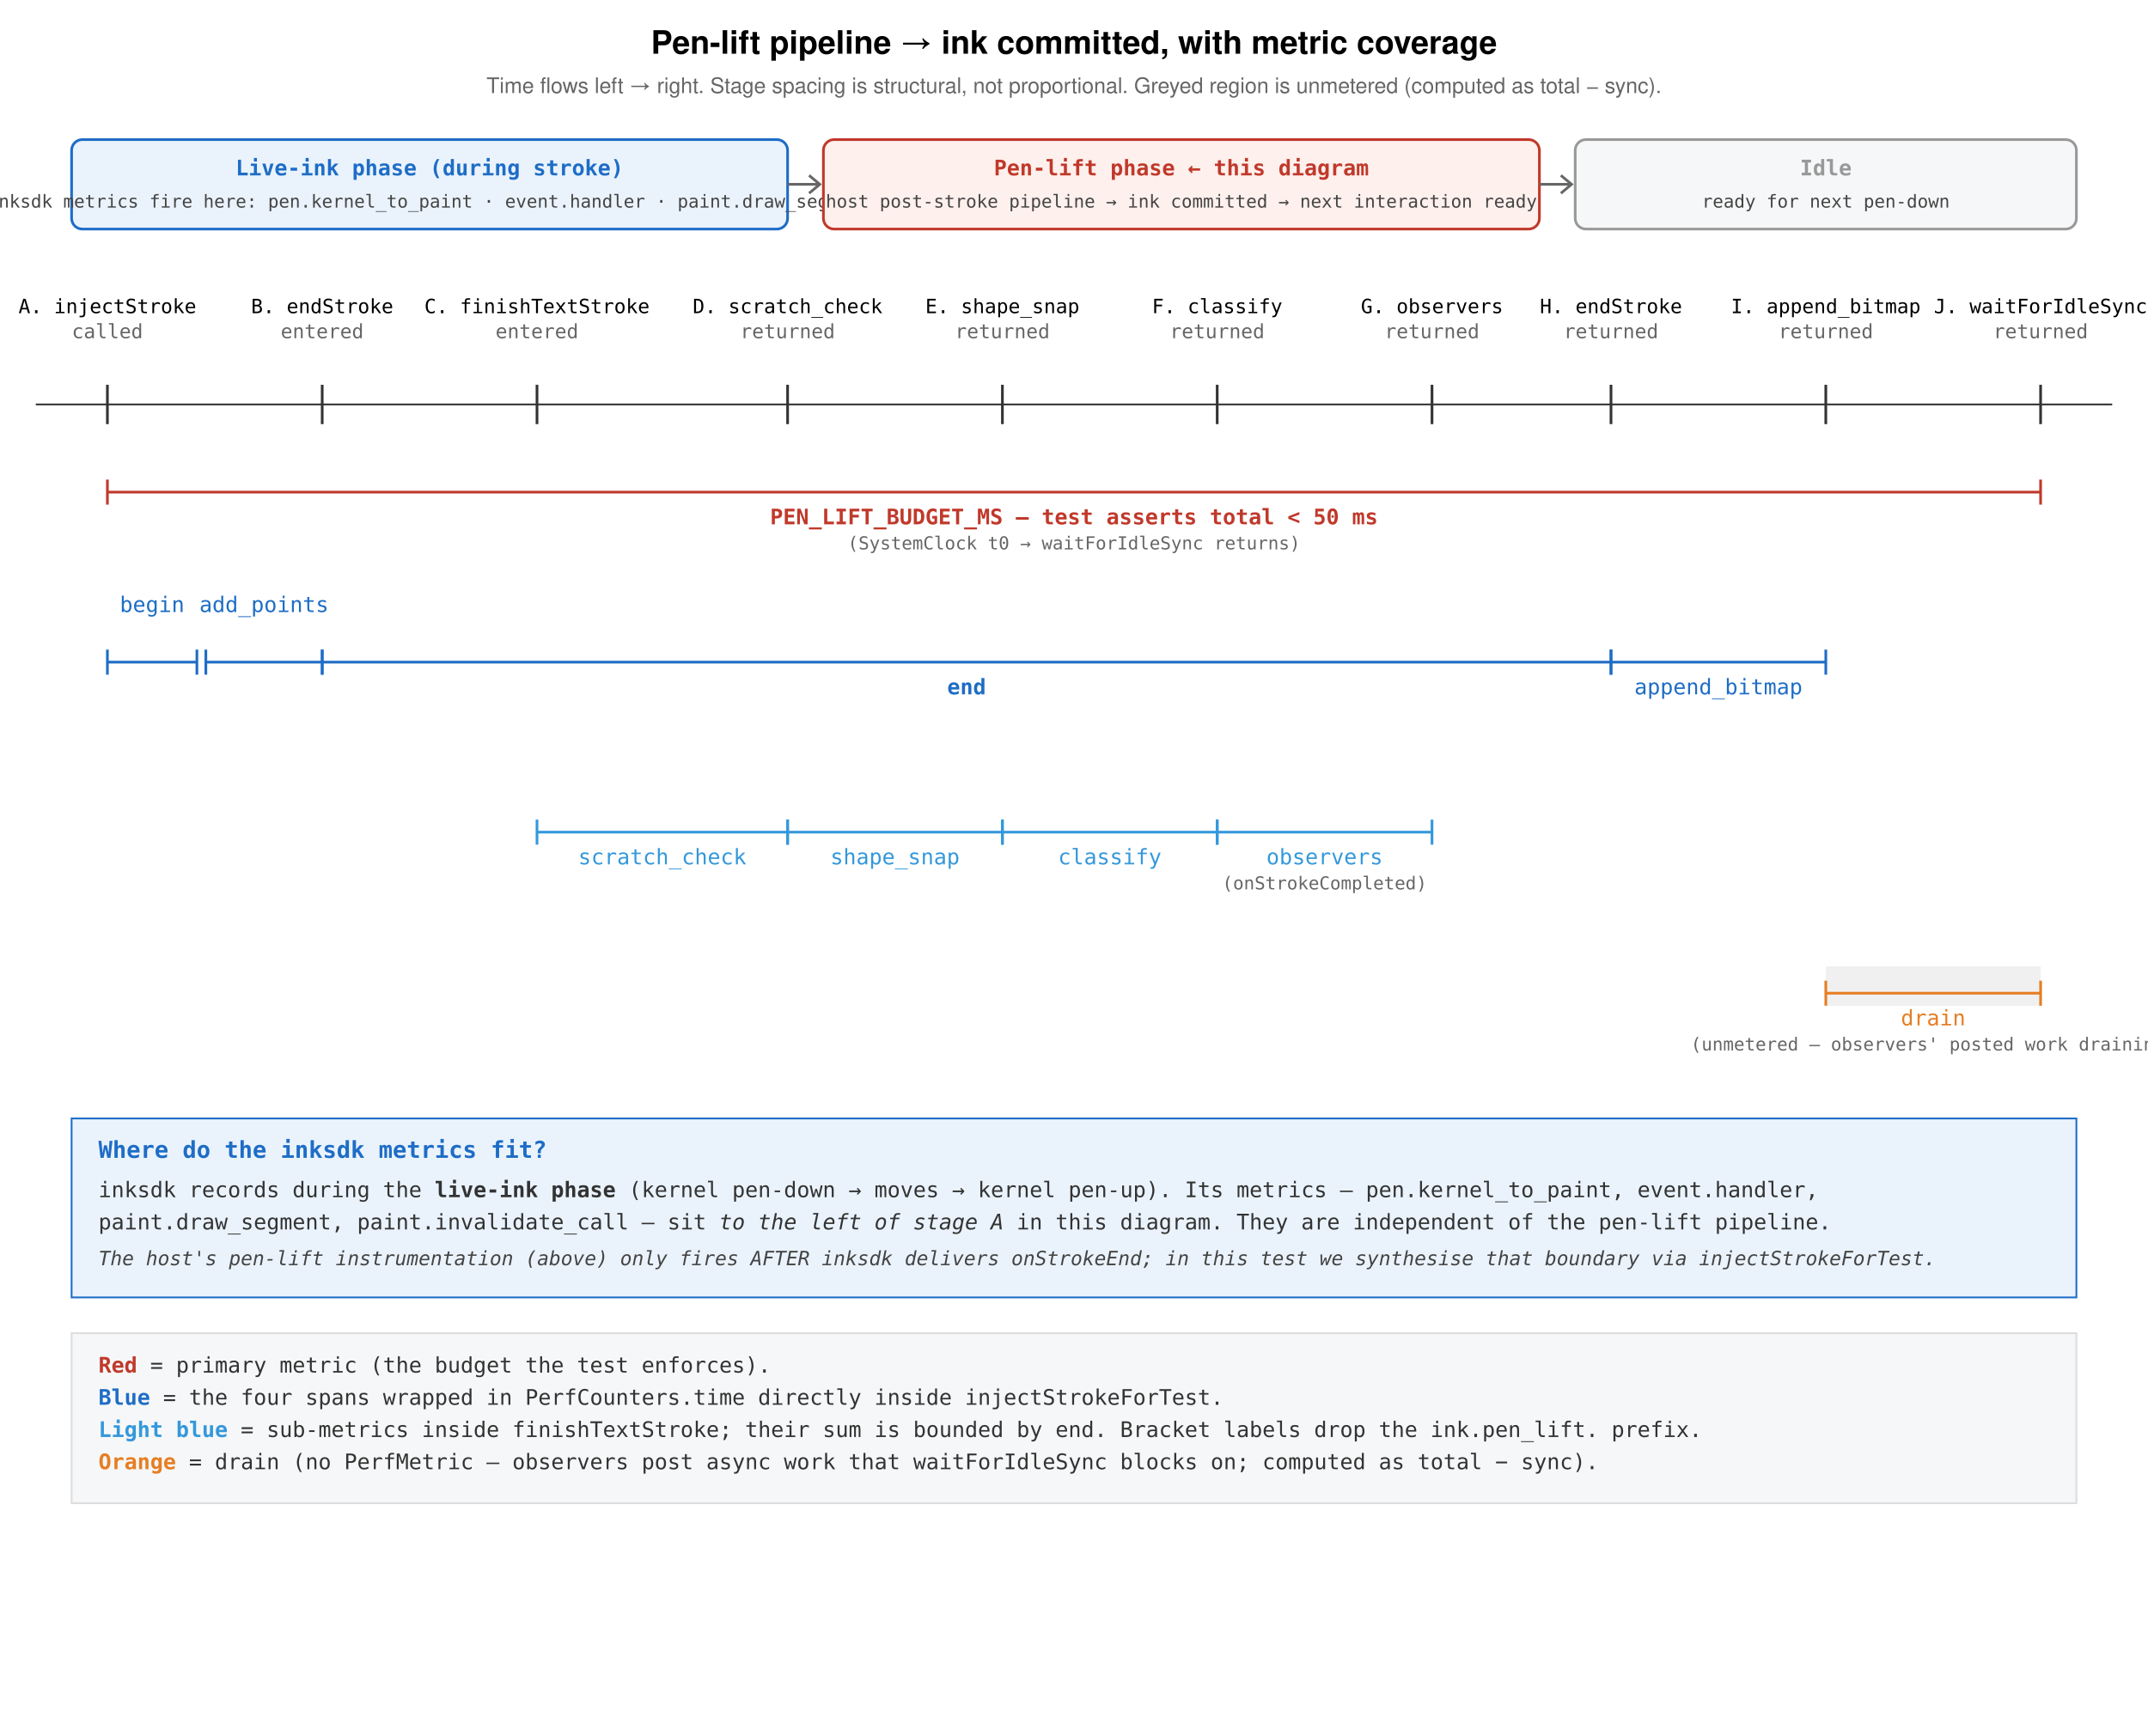
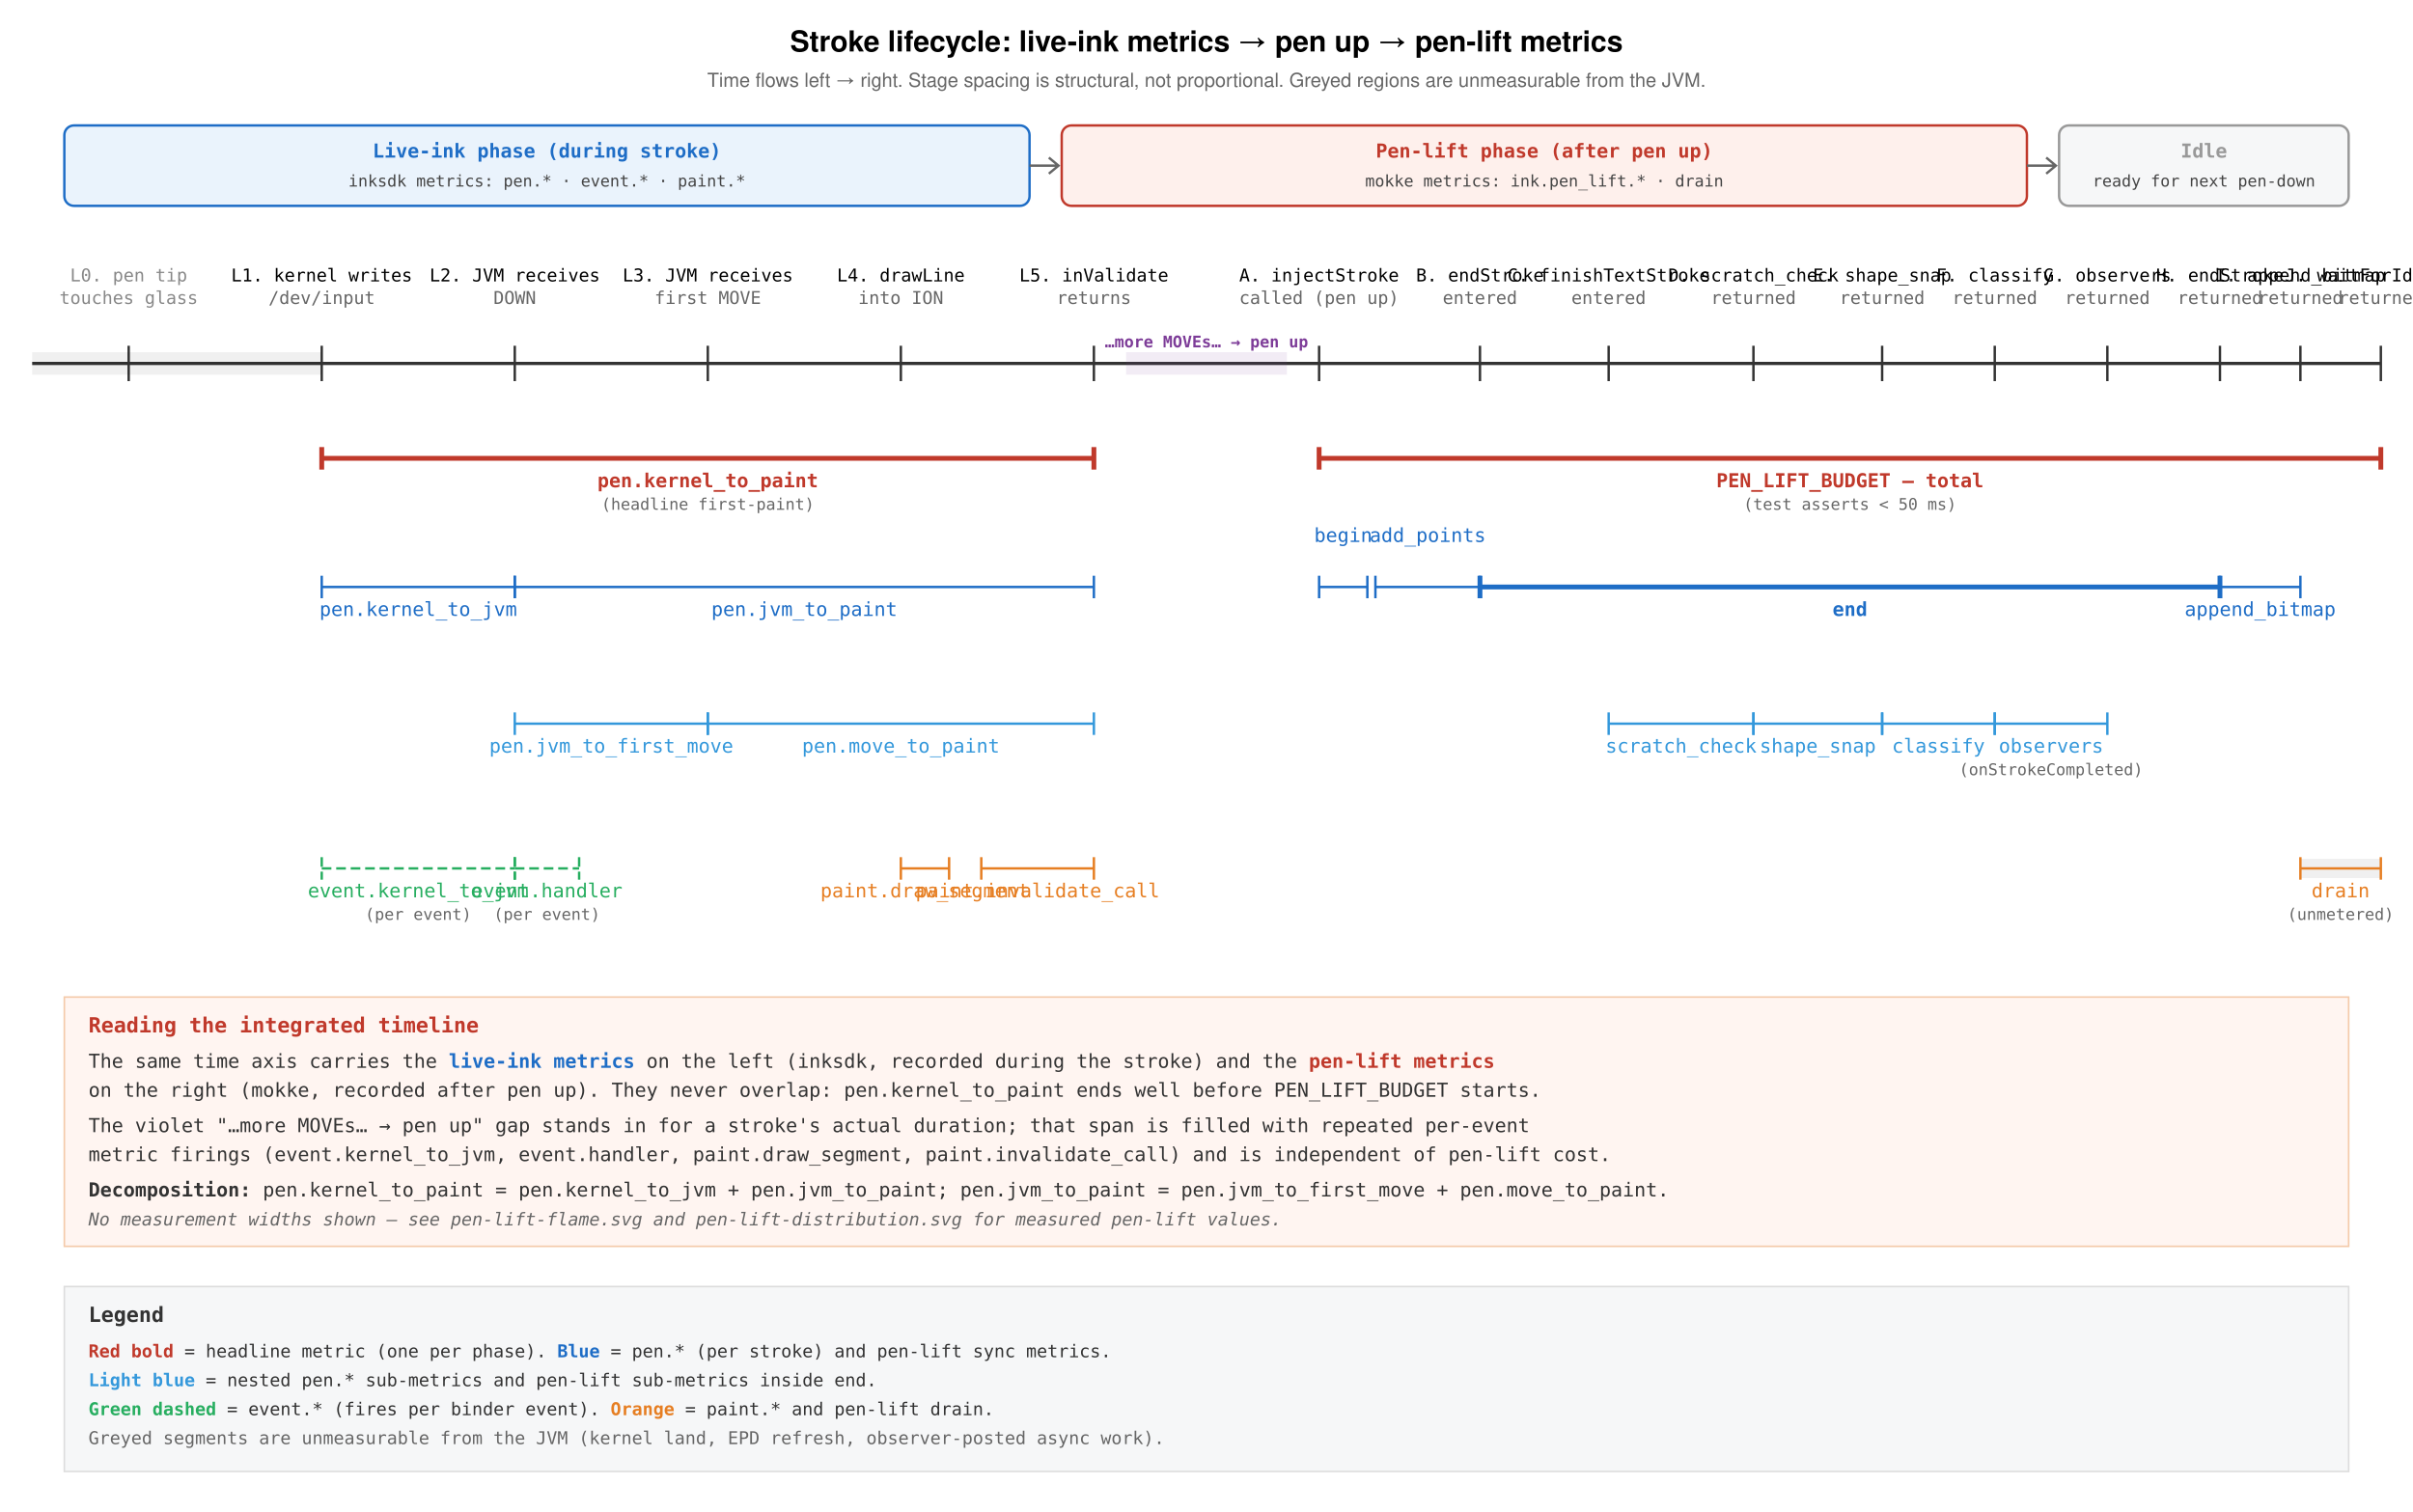
- <svg xmlns="http://www.w3.org/2000/svg" viewBox="0 0 1200 970" font-family="ui-monospace, SFMono-Regular, Menlo, monospace" font-size="13">
-   <text x="600.0" y="30" text-anchor="middle" font-size="18" font-weight="700" font-family="system-ui, Helvetica, sans-serif">Pen-lift pipeline → ink committed, with metric coverage</text>
-   <text x="600.0" y="52" text-anchor="middle" font-size="12" fill="#666" font-family="system-ui, Helvetica, sans-serif">Time flows left → right. Stage spacing is structural, not proportional. Greyed region is unmetered (computed as total − sync).</text>
-   <rect x="40" y="78" width="400" height="50" rx="6" ry="6" fill="#eaf3fc" stroke="#1e6dc6" stroke-width="1.5" />
-   <text x="240.0" y="98" text-anchor="middle" font-size="12" font-weight="700" fill="#1e6dc6">Live-ink phase (during stroke)</text>
-   <text x="240.0" y="116" text-anchor="middle" font-size="10" fill="#444">inksdk metrics fire here:  pen.kernel_to_paint · event.handler · paint.draw_segment</text>
-   <rect x="460" y="78" width="400" height="50" rx="6" ry="6" fill="#fef0ec" stroke="#c0392b" stroke-width="1.5" />
-   <text x="660.0" y="98" text-anchor="middle" font-size="12" font-weight="700" fill="#c0392b">Pen-lift phase  ← this diagram</text>
-   <text x="660.0" y="116" text-anchor="middle" font-size="10" fill="#444">host post-stroke pipeline → ink committed → next interaction ready</text>
-   <rect x="880" y="78" width="280" height="50" rx="6" ry="6" fill="#f6f7f8" stroke="#999" stroke-width="1.5" />
-   <text x="1020.0" y="98" text-anchor="middle" font-size="12" font-weight="700" fill="#999">Idle</text>
-   <text x="1020.0" y="116" text-anchor="middle" font-size="10" fill="#444">ready for next pen-down</text>
-   <path d="M 440 103.0 l 18 0 m -6 -5 l 6 5 -6 5" stroke="#666" stroke-width="1.5" fill="none" />
-   <path d="M 860 103.0 l 18 0 m -6 -5 l 6 5 -6 5" stroke="#666" stroke-width="1.5" fill="none" />
+ <svg xmlns="http://www.w3.org/2000/svg" viewBox="0 0 1500 940" font-family="ui-monospace, SFMono-Regular, Menlo, monospace" font-size="13">
+   <text x="750.0" y="32" text-anchor="middle" font-size="18" font-weight="700" font-family="system-ui, Helvetica, sans-serif">Stroke lifecycle: live-ink metrics → pen up → pen-lift metrics</text>
+   <text x="750.0" y="54" text-anchor="middle" font-size="12" fill="#666" font-family="system-ui, Helvetica, sans-serif">Time flows left → right. Stage spacing is structural, not proportional. Greyed regions are unmeasurable from the JVM.</text>
+   <rect x="40" y="78" width="600" height="50" rx="6" ry="6" fill="#eaf3fc" stroke="#1e6dc6" stroke-width="1.5" />
+   <text x="340.0" y="98" text-anchor="middle" font-size="12" font-weight="700" fill="#1e6dc6">Live-ink phase (during stroke)</text>
+   <text x="340.0" y="116" text-anchor="middle" font-size="10" fill="#444">inksdk metrics: pen.* · event.* · paint.*</text>
+   <rect x="660" y="78" width="600" height="50" rx="6" ry="6" fill="#fef0ec" stroke="#c0392b" stroke-width="1.5" />
+   <text x="960.0" y="98" text-anchor="middle" font-size="12" font-weight="700" fill="#c0392b">Pen-lift phase (after pen up)</text>
+   <text x="960.0" y="116" text-anchor="middle" font-size="10" fill="#444">mokke metrics: ink.pen_lift.* · drain</text>
+   <rect x="1280" y="78" width="180" height="50" rx="6" ry="6" fill="#f6f7f8" stroke="#999" stroke-width="1.5" />
+   <text x="1370.0" y="98" text-anchor="middle" font-size="12" font-weight="700" fill="#999">Idle</text>
+   <text x="1370.0" y="116" text-anchor="middle" font-size="10" fill="#444">ready for next pen-down</text>
+   <path d="M 640 103 l 18 0 m -6 -5 l 6 5 -6 5" stroke="#666" stroke-width="1.5" fill="none" />
+   <path d="M 1260 103 l 18 0 m -6 -5 l 6 5 -6 5" stroke="#666" stroke-width="1.5" fill="none" />
  <g font-size="11" text-anchor="middle">
-     <text x="60" y="175">A. injectStroke</text>
-     <text x="60" y="189" fill="#666">called</text>
-     <text x="180" y="175">B. endStroke</text>
-     <text x="180" y="189" fill="#666">entered</text>
-     <text x="300" y="175">C. finishTextStroke</text>
-     <text x="300" y="189" fill="#666">entered</text>
-     <text x="440" y="175">D. scratch_check</text>
-     <text x="440" y="189" fill="#666">returned</text>
-     <text x="560" y="175">E. shape_snap</text>
-     <text x="560" y="189" fill="#666">returned</text>
-     <text x="680" y="175">F. classify</text>
-     <text x="680" y="189" fill="#666">returned</text>
-     <text x="800" y="175">G. observers</text>
-     <text x="800" y="189" fill="#666">returned</text>
-     <text x="900" y="175">H. endStroke</text>
-     <text x="900" y="189" fill="#666">returned</text>
-     <text x="1020" y="175">I. append_bitmap</text>
-     <text x="1020" y="189" fill="#666">returned</text>
-     <text x="1140" y="175">J. waitForIdleSync</text>
-     <text x="1140" y="189" fill="#666">returned</text>
+     <text x="80" y="175" fill="#888">L0. pen tip</text>
+     <text x="80" y="189" fill="#888">touches glass</text>
+     <text x="200" y="175">L1. kernel writes</text>
+     <text x="200" y="189" fill="#666">/dev/input</text>
+     <text x="320" y="175">L2. JVM receives</text>
+     <text x="320" y="189" fill="#666">DOWN</text>
+     <text x="440" y="175">L3. JVM receives</text>
+     <text x="440" y="189" fill="#666">first MOVE</text>
+     <text x="560" y="175">L4. drawLine</text>
+     <text x="560" y="189" fill="#666">into ION</text>
+     <text x="680" y="175">L5. inValidate</text>
+     <text x="680" y="189" fill="#666">returns</text>
+     <text x="820" y="175">A. injectStroke</text>
+     <text x="820" y="189" fill="#666">called (pen up)</text>
+     <text x="920" y="175">B. endStroke</text>
+     <text x="920" y="189" fill="#666">entered</text>
+     <text x="1000" y="175">C. finishTextStroke</text>
+     <text x="1000" y="189" fill="#666">entered</text>
+     <text x="1090" y="175">D. scratch_check</text>
+     <text x="1090" y="189" fill="#666">returned</text>
+     <text x="1170" y="175">E. shape_snap</text>
+     <text x="1170" y="189" fill="#666">returned</text>
+     <text x="1240" y="175">F. classify</text>
+     <text x="1240" y="189" fill="#666">returned</text>
+     <text x="1310" y="175">G. observers</text>
+     <text x="1310" y="189" fill="#666">returned</text>
+     <text x="1380" y="175">H. endStroke</text>
+     <text x="1380" y="189" fill="#666">returned</text>
+     <text x="1430" y="175">I. append_bitmap</text>
+     <text x="1430" y="189" fill="#666">returned</text>
+     <text x="1480" y="175">J. waitForIdleSync</text>
+     <text x="1480" y="189" fill="#666">returned</text>
  </g>
  <g stroke="#333" stroke-width="1.5">
-     <line x1="60" y1="215" x2="60" y2="237" />
-     <line x1="180" y1="215" x2="180" y2="237" />
-     <line x1="300" y1="215" x2="300" y2="237" />
+     <line x1="80" y1="215" x2="80" y2="237" />
+     <line x1="200" y1="215" x2="200" y2="237" />
+     <line x1="320" y1="215" x2="320" y2="237" />
    <line x1="440" y1="215" x2="440" y2="237" />
    <line x1="560" y1="215" x2="560" y2="237" />
    <line x1="680" y1="215" x2="680" y2="237" />
-     <line x1="800" y1="215" x2="800" y2="237" />
-     <line x1="900" y1="215" x2="900" y2="237" />
-     <line x1="1020" y1="215" x2="1020" y2="237" />
-     <line x1="1140" y1="215" x2="1140" y2="237" />
-   </g>
-   <line x1="20" y1="226" x2="1180" y2="226" stroke="#333" stroke-width="1" />
-   <g stroke="#c0392b" stroke-width="1.5" fill="none">
-     <line x1="60" y1="275" x2="1140" y2="275" />
-     <line x1="60" y1="268" x2="60" y2="282" />
-     <line x1="1140" y1="268" x2="1140" y2="282" />
-   </g>
-   <text x="600.0" y="293" text-anchor="middle" fill="#c0392b" font-size="12" font-weight="700">PEN_LIFT_BUDGET_MS — test asserts total &lt; 50 ms</text>
-   <text x="600.0" y="307" text-anchor="middle" fill="#666" font-size="10">(SystemClock t0 → waitForIdleSync returns)</text>
-   <g stroke="#1e6dc6" stroke-width="1.5" fill="none">
-     <line x1="60" y1="370" x2="110" y2="370" />
-     <line x1="60" y1="363" x2="60" y2="377" />
-     <line x1="110" y1="363" x2="110" y2="377" />
-   </g>
-   <text x="85.0" y="342" text-anchor="middle" fill="#1e6dc6" font-size="12" font-weight="400">begin</text>
-   <g stroke="#1e6dc6" stroke-width="1.5" fill="none">
-     <line x1="115" y1="370" x2="180" y2="370" />
-     <line x1="115" y1="363" x2="115" y2="377" />
-     <line x1="180" y1="363" x2="180" y2="377" />
-   </g>
-   <text x="147.5" y="342" text-anchor="middle" fill="#1e6dc6" font-size="12" font-weight="400">add_points</text>
-   <g stroke="#1e6dc6" stroke-width="1.5" fill="none">
-     <line x1="180" y1="370" x2="900" y2="370" />
-     <line x1="180" y1="363" x2="180" y2="377" />
-     <line x1="900" y1="363" x2="900" y2="377" />
-   </g>
-   <text x="540.0" y="388" text-anchor="middle" fill="#1e6dc6" font-size="12" font-weight="700">end</text>
-   <g stroke="#1e6dc6" stroke-width="1.5" fill="none">
-     <line x1="900" y1="370" x2="1020" y2="370" />
-     <line x1="900" y1="363" x2="900" y2="377" />
-     <line x1="1020" y1="363" x2="1020" y2="377" />
-   </g>
-   <text x="960.0" y="388" text-anchor="middle" fill="#1e6dc6" font-size="12" font-weight="400">append_bitmap</text>
-   <g stroke="#3498db" stroke-width="1.5" fill="none">
-     <line x1="300" y1="465" x2="440" y2="465" />
-     <line x1="300" y1="458" x2="300" y2="472" />
-     <line x1="440" y1="458" x2="440" y2="472" />
-   </g>
-   <text x="370.0" y="483" text-anchor="middle" fill="#3498db" font-size="12" font-weight="400">scratch_check</text>
-   <g stroke="#3498db" stroke-width="1.5" fill="none">
-     <line x1="440" y1="465" x2="560" y2="465" />
-     <line x1="440" y1="458" x2="440" y2="472" />
-     <line x1="560" y1="458" x2="560" y2="472" />
-   </g>
-   <text x="500.0" y="483" text-anchor="middle" fill="#3498db" font-size="12" font-weight="400">shape_snap</text>
-   <g stroke="#3498db" stroke-width="1.5" fill="none">
-     <line x1="560" y1="465" x2="680" y2="465" />
-     <line x1="560" y1="458" x2="560" y2="472" />
-     <line x1="680" y1="458" x2="680" y2="472" />
-   </g>
-   <text x="620.0" y="483" text-anchor="middle" fill="#3498db" font-size="12" font-weight="400">classify</text>
-   <g stroke="#3498db" stroke-width="1.5" fill="none">
-     <line x1="680" y1="465" x2="800" y2="465" />
-     <line x1="680" y1="458" x2="680" y2="472" />
-     <line x1="800" y1="458" x2="800" y2="472" />
-   </g>
-   <text x="740.0" y="483" text-anchor="middle" fill="#3498db" font-size="12" font-weight="400">observers</text>
-   <text x="740.0" y="497" text-anchor="middle" fill="#666" font-size="10">(onStrokeCompleted)</text>
-   <rect x="1020" y="540" width="120" height="22" fill="#000" fill-opacity="0.06" />
+     <line x1="820" y1="215" x2="820" y2="237" />
+     <line x1="920" y1="215" x2="920" y2="237" />
+     <line x1="1000" y1="215" x2="1000" y2="237" />
+     <line x1="1090" y1="215" x2="1090" y2="237" />
+     <line x1="1170" y1="215" x2="1170" y2="237" />
+     <line x1="1240" y1="215" x2="1240" y2="237" />
+     <line x1="1310" y1="215" x2="1310" y2="237" />
+     <line x1="1380" y1="215" x2="1380" y2="237" />
+     <line x1="1430" y1="215" x2="1430" y2="237" />
+     <line x1="1480" y1="215" x2="1480" y2="237" />
+   </g>
+   <line x1="20" y1="226" x2="1480" y2="226" stroke="#333" stroke-width="2" />
+   <rect x="20" y="219" width="180" height="14" fill="#000" fill-opacity="0.06" />
+   <rect x="700" y="219" width="100" height="14" fill="#7d3c98" fill-opacity="0.10" />
+   <text x="750.0" y="216" text-anchor="middle" font-size="10" fill="#7d3c98" font-weight="700">…more MOVEs… → pen up</text>
+   <g stroke="#c0392b" stroke-width="3" fill="none">
+     <line x1="200" y1="285" x2="680" y2="285" />
+     <line x1="200" y1="278" x2="200" y2="292" />
+     <line x1="680" y1="278" x2="680" y2="292" />
+   </g>
+   <text x="440.0" y="303" text-anchor="middle" fill="#c0392b" font-size="12" font-weight="700">pen.kernel_to_paint</text>
+   <text x="440.0" y="317" text-anchor="middle" fill="#666" font-size="10">(headline first-paint)</text>
+   <g stroke="#c0392b" stroke-width="3" fill="none">
+     <line x1="820" y1="285" x2="1480" y2="285" />
+     <line x1="820" y1="278" x2="820" y2="292" />
+     <line x1="1480" y1="278" x2="1480" y2="292" />
+   </g>
+   <text x="1150.0" y="303" text-anchor="middle" fill="#c0392b" font-size="12" font-weight="700">PEN_LIFT_BUDGET — total</text>
+   <text x="1150.0" y="317" text-anchor="middle" fill="#666" font-size="10">(test asserts &lt; 50 ms)</text>
+   <g stroke="#1e6dc6" stroke-width="1.5" fill="none">
+     <line x1="200" y1="365" x2="320" y2="365" />
+     <line x1="200" y1="358" x2="200" y2="372" />
+     <line x1="320" y1="358" x2="320" y2="372" />
+   </g>
+   <text x="260.0" y="383" text-anchor="middle" fill="#1e6dc6" font-size="12" font-weight="400">pen.kernel_to_jvm</text>
+   <g stroke="#1e6dc6" stroke-width="1.5" fill="none">
+     <line x1="320" y1="365" x2="680" y2="365" />
+     <line x1="320" y1="358" x2="320" y2="372" />
+     <line x1="680" y1="358" x2="680" y2="372" />
+   </g>
+   <text x="500.0" y="383" text-anchor="middle" fill="#1e6dc6" font-size="12" font-weight="400">pen.jvm_to_paint</text>
+   <g stroke="#1e6dc6" stroke-width="1.5" fill="none">
+     <line x1="820" y1="365" x2="850" y2="365" />
+     <line x1="820" y1="358" x2="820" y2="372" />
+     <line x1="850" y1="358" x2="850" y2="372" />
+   </g>
+   <text x="835.0" y="337" text-anchor="middle" fill="#1e6dc6" font-size="12" font-weight="400">begin</text>
+   <g stroke="#1e6dc6" stroke-width="1.5" fill="none">
+     <line x1="855" y1="365" x2="920" y2="365" />
+     <line x1="855" y1="358" x2="855" y2="372" />
+     <line x1="920" y1="358" x2="920" y2="372" />
+   </g>
+   <text x="887.5" y="337" text-anchor="middle" fill="#1e6dc6" font-size="12" font-weight="400">add_points</text>
+   <g stroke="#1e6dc6" stroke-width="3" fill="none">
+     <line x1="920" y1="365" x2="1380" y2="365" />
+     <line x1="920" y1="358" x2="920" y2="372" />
+     <line x1="1380" y1="358" x2="1380" y2="372" />
+   </g>
+   <text x="1150.0" y="383" text-anchor="middle" fill="#1e6dc6" font-size="12" font-weight="700">end</text>
+   <g stroke="#1e6dc6" stroke-width="1.5" fill="none">
+     <line x1="1380" y1="365" x2="1430" y2="365" />
+     <line x1="1380" y1="358" x2="1380" y2="372" />
+     <line x1="1430" y1="358" x2="1430" y2="372" />
+   </g>
+   <text x="1405.0" y="383" text-anchor="middle" fill="#1e6dc6" font-size="12" font-weight="400">append_bitmap</text>
+   <g stroke="#3498db" stroke-width="1.5" fill="none">
+     <line x1="320" y1="450" x2="440" y2="450" />
+     <line x1="320" y1="443" x2="320" y2="457" />
+     <line x1="440" y1="443" x2="440" y2="457" />
+   </g>
+   <text x="380.0" y="468" text-anchor="middle" fill="#3498db" font-size="12" font-weight="400">pen.jvm_to_first_move</text>
+   <g stroke="#3498db" stroke-width="1.5" fill="none">
+     <line x1="440" y1="450" x2="680" y2="450" />
+     <line x1="440" y1="443" x2="440" y2="457" />
+     <line x1="680" y1="443" x2="680" y2="457" />
+   </g>
+   <text x="560.0" y="468" text-anchor="middle" fill="#3498db" font-size="12" font-weight="400">pen.move_to_paint</text>
+   <g stroke="#3498db" stroke-width="1.5" fill="none">
+     <line x1="1000" y1="450" x2="1090" y2="450" />
+     <line x1="1000" y1="443" x2="1000" y2="457" />
+     <line x1="1090" y1="443" x2="1090" y2="457" />
+   </g>
+   <text x="1045.0" y="468" text-anchor="middle" fill="#3498db" font-size="12" font-weight="400">scratch_check</text>
+   <g stroke="#3498db" stroke-width="1.5" fill="none">
+     <line x1="1090" y1="450" x2="1170" y2="450" />
+     <line x1="1090" y1="443" x2="1090" y2="457" />
+     <line x1="1170" y1="443" x2="1170" y2="457" />
+   </g>
+   <text x="1130.0" y="468" text-anchor="middle" fill="#3498db" font-size="12" font-weight="400">shape_snap</text>
+   <g stroke="#3498db" stroke-width="1.5" fill="none">
+     <line x1="1170" y1="450" x2="1240" y2="450" />
+     <line x1="1170" y1="443" x2="1170" y2="457" />
+     <line x1="1240" y1="443" x2="1240" y2="457" />
+   </g>
+   <text x="1205.0" y="468" text-anchor="middle" fill="#3498db" font-size="12" font-weight="400">classify</text>
+   <g stroke="#3498db" stroke-width="1.5" fill="none">
+     <line x1="1240" y1="450" x2="1310" y2="450" />
+     <line x1="1240" y1="443" x2="1240" y2="457" />
+     <line x1="1310" y1="443" x2="1310" y2="457" />
+   </g>
+   <text x="1275.0" y="468" text-anchor="middle" fill="#3498db" font-size="12" font-weight="400">observers</text>
+   <text x="1275.0" y="482" text-anchor="middle" fill="#666" font-size="10">(onStrokeCompleted)</text>
+   <g stroke="#27ae60" stroke-width="1.5" fill="none" stroke-dasharray="6 3">
+     <line x1="200" y1="540" x2="320" y2="540" />
+     <line x1="200" y1="533" x2="200" y2="547" />
+     <line x1="320" y1="533" x2="320" y2="547" />
+   </g>
+   <text x="260.0" y="558" text-anchor="middle" fill="#27ae60" font-size="12" font-weight="400">event.kernel_to_jvm</text>
+   <text x="260.0" y="572" text-anchor="middle" fill="#666" font-size="10">(per event)</text>
+   <g stroke="#27ae60" stroke-width="1.5" fill="none" stroke-dasharray="6 3">
+     <line x1="320" y1="540" x2="360" y2="540" />
+     <line x1="320" y1="533" x2="320" y2="547" />
+     <line x1="360" y1="533" x2="360" y2="547" />
+   </g>
+   <text x="340.0" y="558" text-anchor="middle" fill="#27ae60" font-size="12" font-weight="400">event.handler</text>
+   <text x="340.0" y="572" text-anchor="middle" fill="#666" font-size="10">(per event)</text>
  <g stroke="#e67e22" stroke-width="1.5" fill="none">
-     <line x1="1020" y1="555" x2="1140" y2="555" />
-     <line x1="1020" y1="548" x2="1020" y2="562" />
-     <line x1="1140" y1="548" x2="1140" y2="562" />
-   </g>
-   <text x="1080.0" y="573" text-anchor="middle" fill="#e67e22" font-size="12" font-weight="400">drain</text>
-   <text x="1080.0" y="587" text-anchor="middle" fill="#666" font-size="10">(unmetered — observers' posted work draining)</text>
-   <rect x="40" y="625" width="1120" height="100" fill="#eaf3fc" stroke="#1e6dc6" />
-   <text x="55" y="647" font-size="13" font-weight="700" fill="#1e6dc6">Where do the inksdk metrics fit?</text>
-   <text x="55" y="669" font-size="12" fill="#333">inksdk records during the <tspan font-weight="700">live-ink phase</tspan> (kernel pen-down → moves → kernel pen-up). Its metrics — <tspan font-family="ui-monospace,Menlo,monospace">pen.kernel_to_paint</tspan>, <tspan font-family="ui-monospace,Menlo,monospace">event.handler</tspan>,</text>
-   <text x="55" y="687" font-size="12" fill="#333">
-     <tspan font-family="ui-monospace,Menlo,monospace">paint.draw_segment</tspan>, <tspan font-family="ui-monospace,Menlo,monospace">paint.invalidate_call</tspan> — sit <tspan font-style="italic">to the left of stage A</tspan> in this diagram. They are independent of the pen-lift pipeline.</text>
-   <text x="55" y="707" font-size="11" fill="#444" font-style="italic">The host's pen-lift instrumentation (above) only fires AFTER inksdk delivers <tspan font-family="ui-monospace,Menlo,monospace">onStrokeEnd</tspan>; in this test we synthesise that boundary via <tspan font-family="ui-monospace,Menlo,monospace">injectStrokeForTest</tspan>.</text>
-   <rect x="40" y="745" width="1120" height="95" fill="#f6f7f8" stroke="#ddd" />
-   <text x="55" y="767" font-size="12" fill="#333">
-     <tspan font-weight="700" fill="#c0392b">Red</tspan> = primary metric (the budget the test enforces).</text>
-   <text x="55" y="785" font-size="12" fill="#333">
-     <tspan font-weight="700" fill="#1e6dc6">Blue</tspan> = the four spans wrapped in <tspan font-family="ui-monospace,Menlo,monospace">PerfCounters.time</tspan> directly inside <tspan font-family="ui-monospace,Menlo,monospace">injectStrokeForTest</tspan>.</text>
-   <text x="55" y="803" font-size="12" fill="#333">
-     <tspan font-weight="700" fill="#3498db">Light blue</tspan> = sub-metrics inside <tspan font-family="ui-monospace,Menlo,monospace">finishTextStroke</tspan>; their sum is bounded by <tspan font-family="ui-monospace,Menlo,monospace">end</tspan>. Bracket labels drop the <tspan font-family="ui-monospace,Menlo,monospace">ink.pen_lift.</tspan> prefix.</text>
-   <text x="55" y="821" font-size="12" fill="#333">
-     <tspan font-weight="700" fill="#e67e22">Orange</tspan> = drain (no PerfMetric — observers post async work that <tspan font-family="ui-monospace,Menlo,monospace">waitForIdleSync</tspan> blocks on; computed as <tspan font-family="ui-monospace,Menlo,monospace">total − sync</tspan>).</text>
+     <line x1="560" y1="540" x2="590" y2="540" />
+     <line x1="560" y1="533" x2="560" y2="547" />
+     <line x1="590" y1="533" x2="590" y2="547" />
+   </g>
+   <text x="575.0" y="558" text-anchor="middle" fill="#e67e22" font-size="12" font-weight="400">paint.draw_segment</text>
+   <g stroke="#e67e22" stroke-width="1.5" fill="none">
+     <line x1="610" y1="540" x2="680" y2="540" />
+     <line x1="610" y1="533" x2="610" y2="547" />
+     <line x1="680" y1="533" x2="680" y2="547" />
+   </g>
+   <text x="645.0" y="558" text-anchor="middle" fill="#e67e22" font-size="12" font-weight="400">paint.invalidate_call</text>
+   <rect x="1430" y="534" width="50" height="12" fill="#000" fill-opacity="0.06" />
+   <g stroke="#e67e22" stroke-width="1.5" fill="none">
+     <line x1="1430" y1="540" x2="1480" y2="540" />
+     <line x1="1430" y1="533" x2="1430" y2="547" />
+     <line x1="1480" y1="533" x2="1480" y2="547" />
+   </g>
+   <text x="1455.0" y="558" text-anchor="middle" fill="#e67e22" font-size="12" font-weight="400">drain</text>
+   <text x="1455.0" y="572" text-anchor="middle" fill="#666" font-size="10">(unmetered)</text>
+   <rect x="40" y="620" width="1420" height="155" fill="#fff5f1" stroke="#f4caaa" />
+   <text x="55" y="642" font-size="13" font-weight="700" fill="#c0392b">Reading the integrated timeline</text>
+   <text x="55" y="664" font-size="12" fill="#333">The same time axis carries the <tspan fill="#1e6dc6" font-weight="700">live-ink metrics</tspan> on the left (inksdk, recorded during the stroke) and the <tspan fill="#c0392b" font-weight="700">pen-lift metrics</tspan>
+   </text>
+   <text x="55" y="682" font-size="12" fill="#333">on the right (mokke, recorded after pen up). They never overlap: <tspan font-family="ui-monospace,Menlo,monospace">pen.kernel_to_paint</tspan> ends well before <tspan font-family="ui-monospace,Menlo,monospace">PEN_LIFT_BUDGET</tspan> starts.</text>
+   <text x="55" y="704" font-size="12" fill="#333">The violet "…more MOVEs… → pen up" gap stands in for a stroke's actual duration; that span is filled with repeated per-event</text>
+   <text x="55" y="722" font-size="12" fill="#333">metric firings (<tspan font-family="ui-monospace,Menlo,monospace">event.kernel_to_jvm</tspan>, <tspan font-family="ui-monospace,Menlo,monospace">event.handler</tspan>, <tspan font-family="ui-monospace,Menlo,monospace">paint.draw_segment</tspan>, <tspan font-family="ui-monospace,Menlo,monospace">paint.invalidate_call</tspan>) and is independent of pen-lift cost.</text>
+   <text x="55" y="744" font-size="12" fill="#333">
+     <tspan font-weight="700">Decomposition:</tspan> pen.kernel_to_paint = pen.kernel_to_jvm + pen.jvm_to_paint;  pen.jvm_to_paint = pen.jvm_to_first_move + pen.move_to_paint.</text>
+   <text x="55" y="762" font-size="11" fill="#666" font-style="italic">No measurement widths shown — see pen-lift-flame.svg and pen-lift-distribution.svg for measured pen-lift values.</text>
+   <rect x="40" y="800" width="1420" height="115" fill="#f6f7f8" stroke="#ddd" />
+   <text x="55" y="822" font-size="13" font-weight="700" fill="#333">Legend</text>
+   <text x="55" y="844" font-size="11" fill="#333">
+     <tspan font-weight="700" fill="#c0392b">Red bold</tspan> = headline metric (one per phase). <tspan font-weight="700" fill="#1e6dc6">Blue</tspan> = pen.* (per stroke) and pen-lift sync metrics.</text>
+   <text x="55" y="862" font-size="11" fill="#333">
+     <tspan font-weight="700" fill="#3498db">Light blue</tspan> = nested pen.* sub-metrics and pen-lift sub-metrics inside <tspan font-family="ui-monospace,Menlo,monospace">end</tspan>.</text>
+   <text x="55" y="880" font-size="11" fill="#333">
+     <tspan font-weight="700" fill="#27ae60">Green dashed</tspan> = event.* (fires per binder event). <tspan font-weight="700" fill="#e67e22">Orange</tspan> = paint.* and pen-lift drain.</text>
+   <text x="55" y="898" font-size="11" fill="#666">Greyed segments are unmeasurable from the JVM (kernel land, EPD refresh, observer-posted async work).</text>
</svg>
